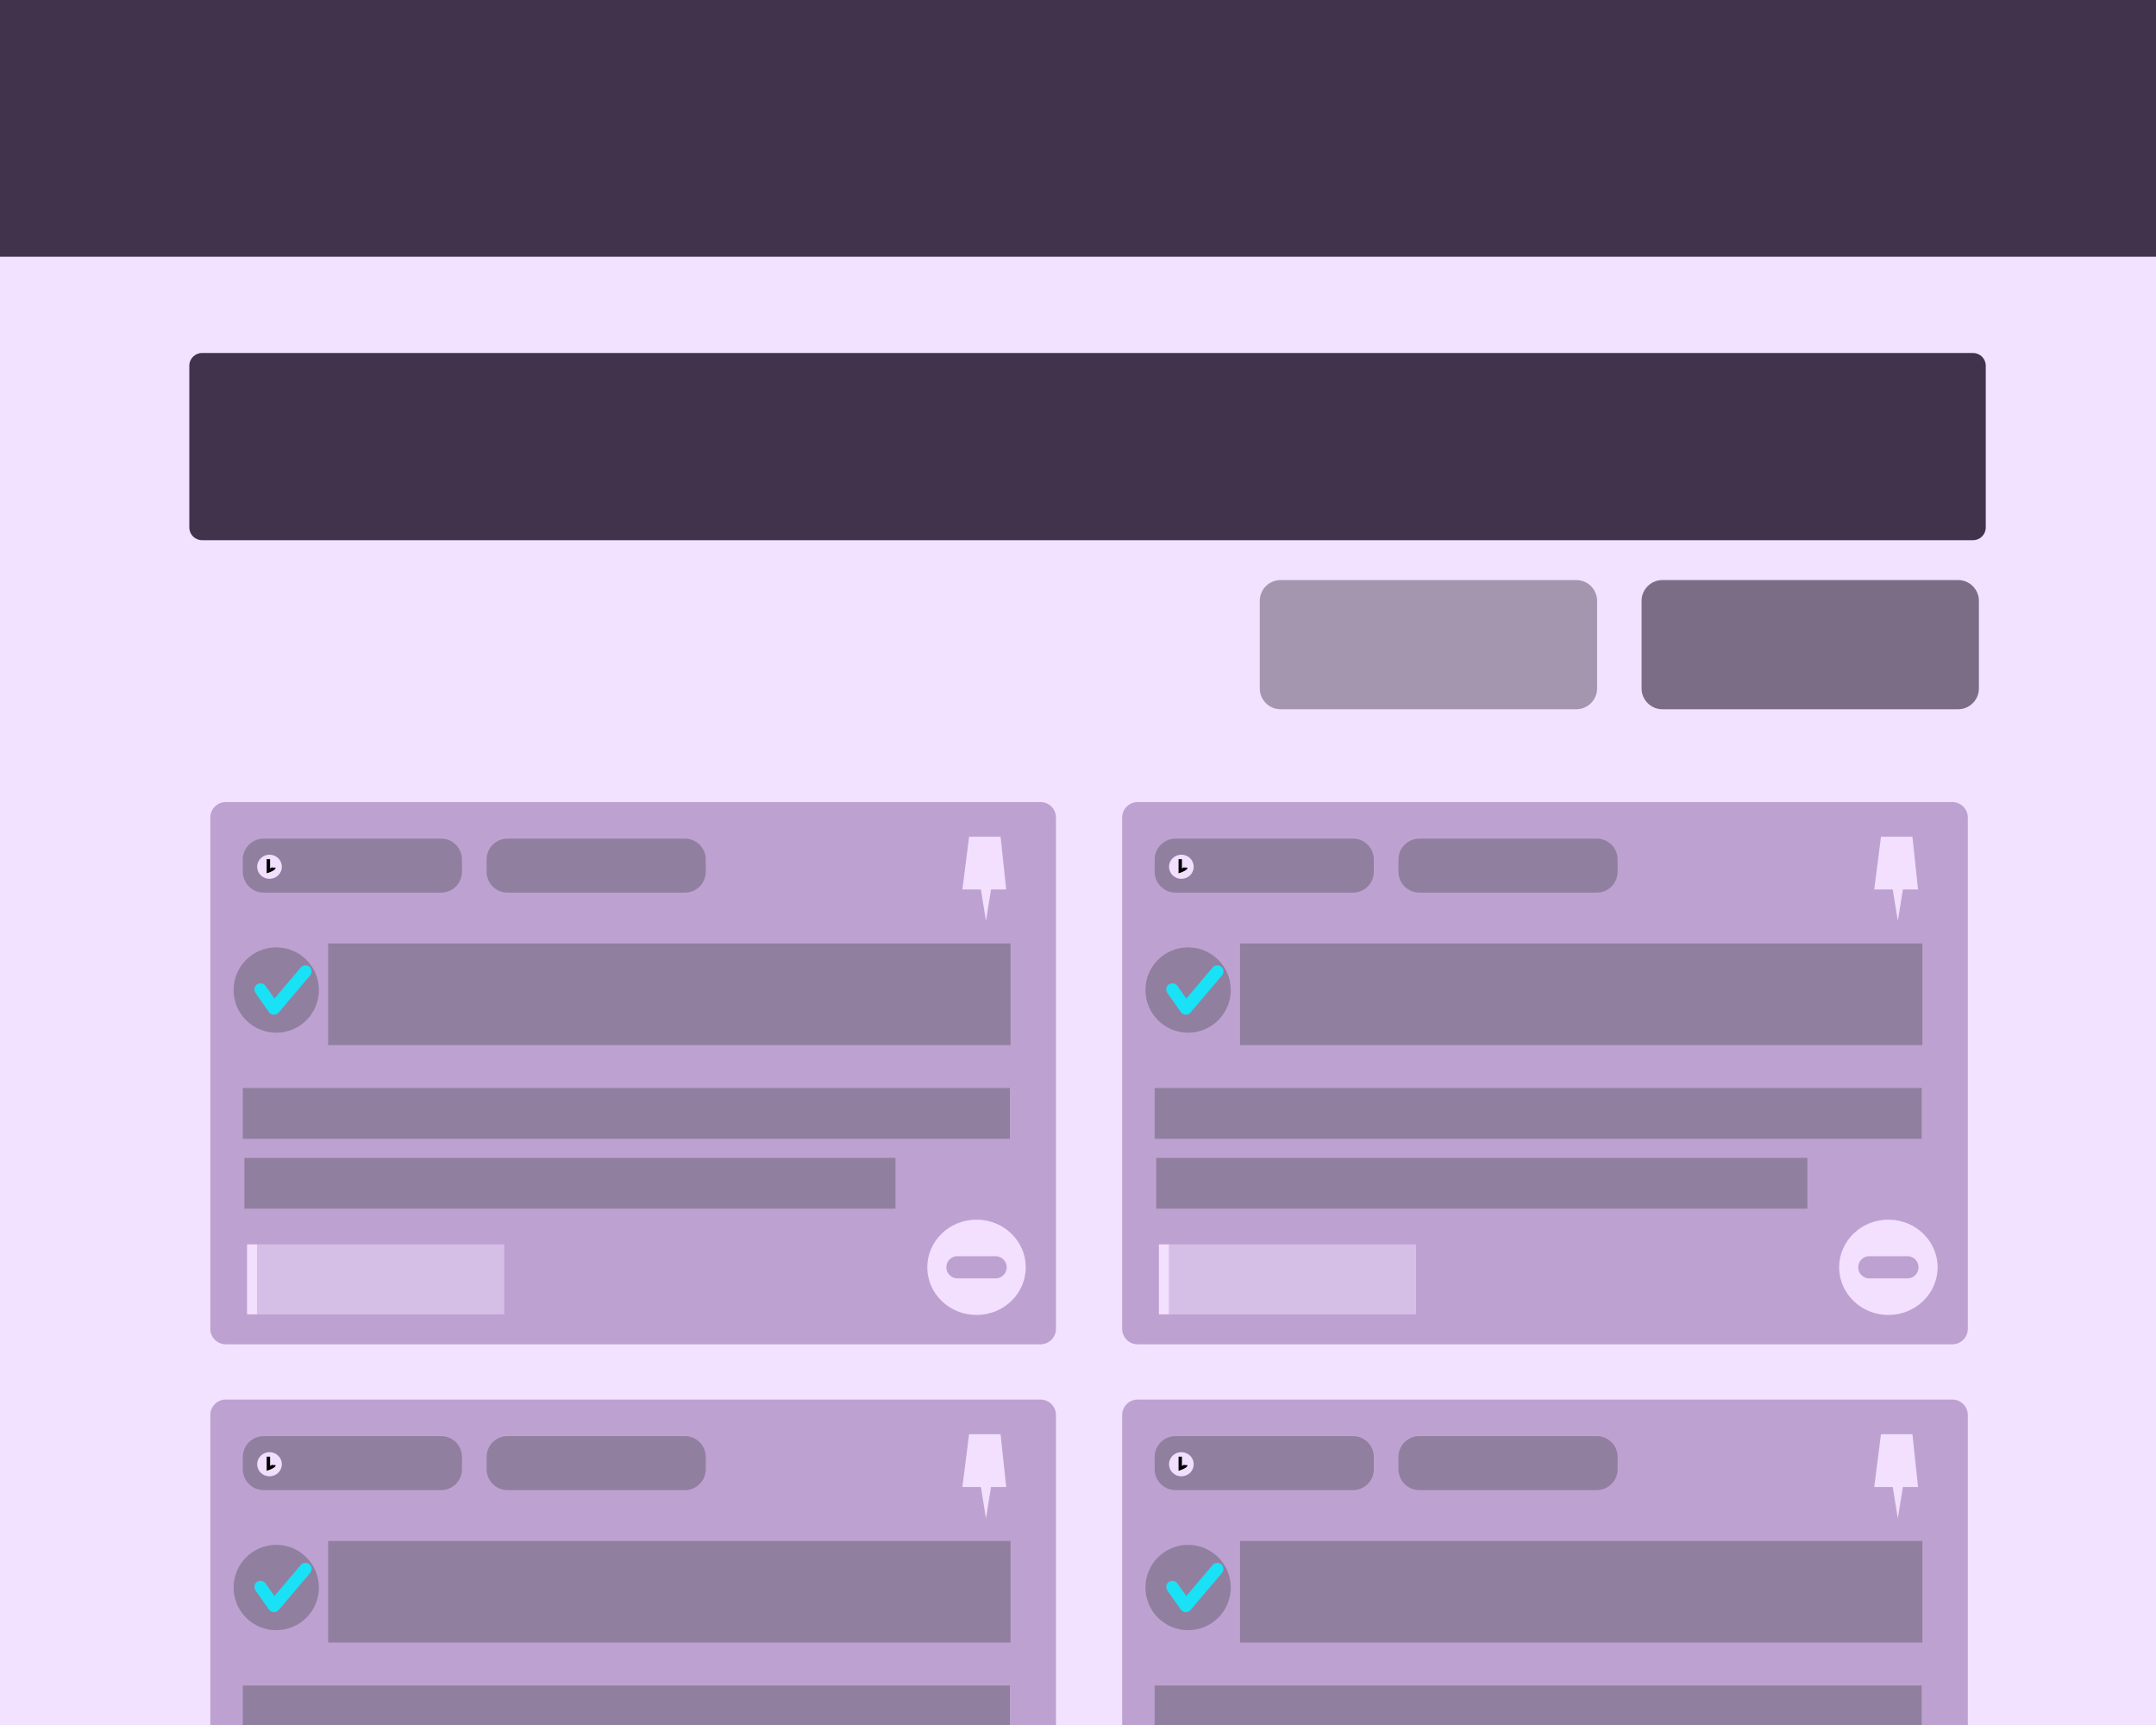
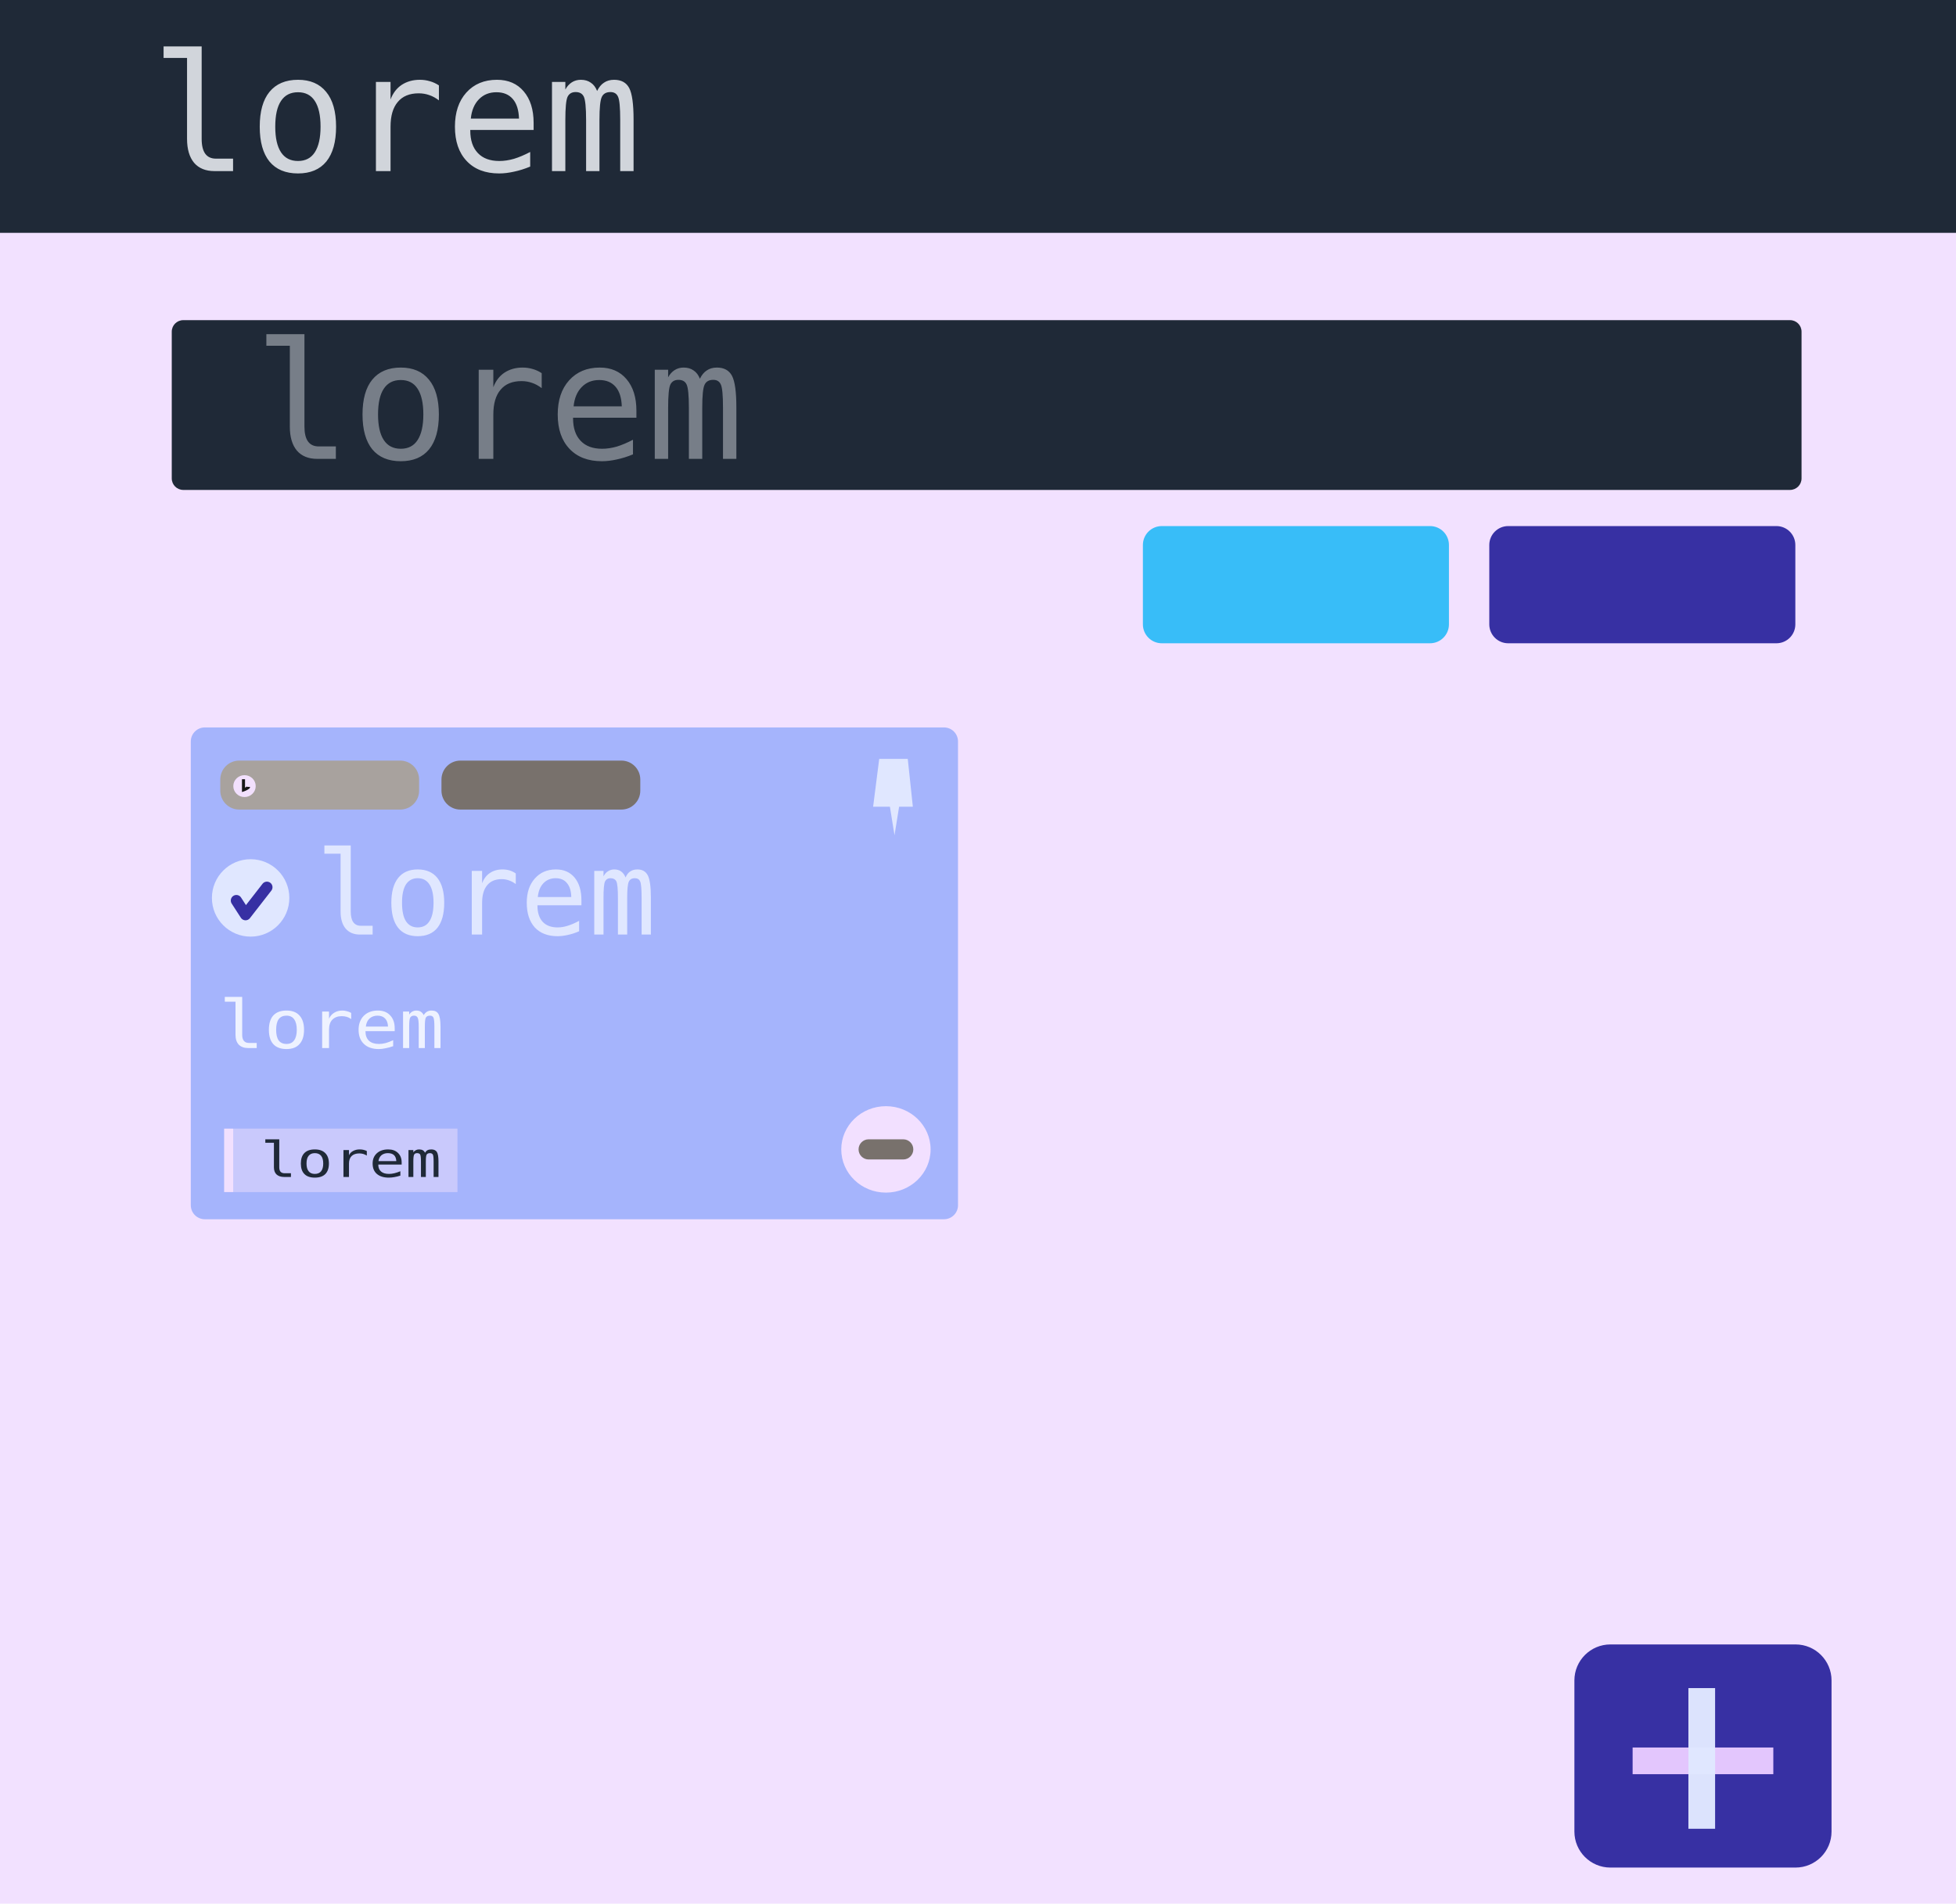
- <svg xmlns="http://www.w3.org/2000/svg" width="169.333mm" height="135.432mm" viewBox="0 0 169.333 135.432" version="1.1" id="svg8056">
-   <defs id="defs8053" />
+ <svg xmlns="http://www.w3.org/2000/svg" xmlns:xlink="http://www.w3.org/1999/xlink" width="169.333mm" height="164.834mm" viewBox="0 0 169.333 164.834" version="1.1" id="svg8056">
+   <defs id="defs8053">
+     <linearGradient id="nuetral-900">
+       <stop style="stop-color:#171717;stop-opacity:1;" offset="0" id="stop8836" />
+     </linearGradient>
+     <linearGradient id="indigo-50">
+       <stop style="stop-color:#eef2ff;stop-opacity:1;" offset="0" id="stop6512" />
+     </linearGradient>
+     <linearGradient id="linearGradient6490">
+       <stop style="stop-color:#e0e7ff;stop-opacity:1;" offset="0" id="stop6488" />
+     </linearGradient>
+     <linearGradient id="indigo-800">
+       <stop style="stop-color:#3730a3;stop-opacity:1;" offset="0" id="stop4866" />
+     </linearGradient>
+     <linearGradient id="indigo-100">
+       <stop style="stop-color:#e0e7ff;stop-opacity:1;" offset="0" id="stop3765" />
+     </linearGradient>
+     <linearGradient id="indigo-300">
+       <stop style="stop-color:#a5b4fc;stop-opacity:1;" offset="0" id="stop3613" />
+     </linearGradient>
+     <linearGradient id="stone-500">
+       <stop style="stop-color:#78716c;stop-opacity:1;" offset="0" id="stop3559" />
+     </linearGradient>
+     <linearGradient id="stone-400">
+       <stop style="stop-color:#a8a29e;stop-opacity:1;" offset="0" id="stop3553" />
+     </linearGradient>
+     <linearGradient id="gray-300">
+       <stop style="stop-color:#d1d5db;stop-opacity:1;" offset="0" id="stop2475" />
+     </linearGradient>
+     <linearGradient id="linearGradient11024">
+       <stop style="stop-color:#333333;stop-opacity:1;" offset="0" id="stop11022" />
+     </linearGradient>
+     <linearGradient id="gray-800" gradientTransform="matrix(0.7695832,0,0,0.7695832,10.88497,37.68714)">
+       <stop style="stop-color:#1f2937;stop-opacity:1;" offset="0" id="stop10992" />
+     </linearGradient>
+     <linearGradient xlink:href="#gray-800" id="linearGradient1965" gradientUnits="userSpaceOnUse" />
+     <linearGradient xlink:href="#stone-400" id="linearGradient3557" x1="38.989" y1="127.379" x2="56.202" y2="127.379" gradientUnits="userSpaceOnUse" />
+     <linearGradient xlink:href="#stone-500" id="linearGradient3563" x1="58.137" y1="127.379" x2="75.35" y2="127.379" gradientUnits="userSpaceOnUse" />
+     <linearGradient xlink:href="#indigo-300" id="linearGradient3617" x1="36.436" y1="143.679" x2="102.855" y2="143.679" gradientUnits="userSpaceOnUse" />
+     <linearGradient xlink:href="#indigo-100" id="linearGradient3769" x1="95.505" y1="128.416" x2="98.945" y2="128.416" gradientUnits="userSpaceOnUse" />
+     <linearGradient xlink:href="#indigo-800" id="linearGradient4870" x1="39.898" y1="137.147" x2="44.391" y2="137.147" gradientUnits="userSpaceOnUse" gradientTransform="matrix(0.7500012,0,0,0.818181,10.09516,25.20056)" />
+     <linearGradient xlink:href="#linearGradient6490" id="linearGradient6492" x1="44.774" y1="135.057" x2="70.819" y2="135.057" gradientUnits="userSpaceOnUse" />
+     <linearGradient xlink:href="#indigo-50" id="linearGradient8656" gradientUnits="userSpaceOnUse" gradientTransform="matrix(1.228336,0,0,1.228336,6.421919,-54.77547)" x1="33.565" y1="156.858" x2="49.602" y2="156.858" />
+     <linearGradient xlink:href="#nuetral-900" id="linearGradient8840" x1="40.866" y1="127.427" x2="41.572" y2="127.427" gradientUnits="userSpaceOnUse" />
+     <linearGradient xlink:href="#gray-300" id="linearGradient9308" gradientUnits="userSpaceOnUse" gradientTransform="translate(8.898024,24.56242)" x1="30.277" y1="69.411" x2="67.263" y2="69.411" />
+     <linearGradient xlink:href="#indigo-100" id="linearGradient10202" gradientUnits="userSpaceOnUse" x1="95.505" y1="128.416" x2="98.945" y2="128.416" />
+     <linearGradient xlink:href="#indigo-100" id="linearGradient10204" gradientUnits="userSpaceOnUse" x1="95.505" y1="128.416" x2="98.945" y2="128.416" />
+     <linearGradient xlink:href="#gray-300" id="linearGradient10206" gradientUnits="userSpaceOnUse" x1="30.277" y1="69.411" x2="67.263" y2="69.411" />
+     <linearGradient xlink:href="#indigo-50" id="linearGradient10208" gradientUnits="userSpaceOnUse" x1="33.565" y1="156.858" x2="49.602" y2="156.858" />
+   </defs>
  <g id="layer1" transform="translate(-16.03799,-59.4)" style="display:inline">
-     <rect style="fill:#f2e1ff;fill-opacity:0.976;stroke:#ab40fa;stroke-width:0;stroke-linecap:round;stroke-linejoin:round;stroke-opacity:0.22;paint-order:stroke fill markers" id="rect843" width="169.333" height="164.834" x="16.038" y="59.4" />
-     <rect style="fill:#3c2f47;fill-opacity:0.976;stroke:#ab40fa;stroke-width:0;stroke-linecap:round;stroke-linejoin:round;stroke-opacity:0.22;paint-order:stroke fill markers" id="rect947" width="169.333" height="20.161" x="16.038" y="59.4" />
-     <rect style="fill:#3c2f47;fill-opacity:0.976;stroke:#ab40fa;stroke-width:0;stroke-linecap:round;stroke-linejoin:round;stroke-opacity:0.22;paint-order:stroke fill markers" id="rect1119" width="141.093" height="14.701" x="30.907" y="87.121" ry="0.998" />
-     <g id="g12642">
-       <g id="g12568" transform="translate(-3.880745,46.92173)">
-         <rect style="fill:#bba1d0;fill-opacity:0.976;stroke:#ab40fa;stroke-width:0;stroke-linecap:round;stroke-linejoin:round;stroke-opacity:0.22;paint-order:stroke fill markers" id="rect12534" width="66.419" height="42.586" x="36.436" y="122.386" ry="1.216" />
-         <rect style="fill:#786b83;fill-opacity:0.636;stroke:#ab40fa;stroke-width:0;stroke-linecap:round;stroke-linejoin:round;stroke-opacity:0.22;paint-order:stroke fill markers" id="rect12536" width="17.213" height="4.241" x="38.989" y="125.258" ry="1.638" />
-         <rect style="fill:#786b83;fill-opacity:0.636;stroke:#ab40fa;stroke-width:0;stroke-linecap:round;stroke-linejoin:round;stroke-opacity:0.22;paint-order:stroke fill markers" id="rect12538" width="17.213" height="4.241" x="58.137" y="125.258" ry="1.638" />
-         <rect style="fill:#786b83;fill-opacity:0.636;stroke:#ab40fa;stroke-width:0;stroke-linecap:round;stroke-linejoin:round;stroke-opacity:0.22;paint-order:stroke fill markers" id="rect12540" width="53.595" height="7.983" x="45.692" y="133.491" />
-         <rect style="fill:#786b83;fill-opacity:0.636;stroke:#ab40fa;stroke-width:0;stroke-linecap:round;stroke-linejoin:round;stroke-opacity:0.22;paint-order:stroke fill markers" id="rect12542" width="60.245" height="3.991" x="38.989" y="144.841" />
-         <rect style="fill:#786b83;fill-opacity:0.636;stroke:#ab40fa;stroke-width:0;stroke-linecap:round;stroke-linejoin:round;stroke-opacity:0.22;paint-order:stroke fill markers" id="rect12544" width="51.14" height="3.991" x="39.113" y="150.33" />
-         <rect style="fill:#786b83;fill-opacity:0.636;stroke:#ab40fa;stroke-width:0;stroke-linecap:round;stroke-linejoin:round;stroke-opacity:0.22;paint-order:stroke fill markers" id="rect12546" width="6.703" height="6.703" x="38.264" y="133.797" ry="3.352" />
-         <ellipse style="fill:#f3e1ff;fill-opacity:0.976;stroke:#ab40fa;stroke-width:0;stroke-linecap:round;stroke-linejoin:round;stroke-opacity:0.22;paint-order:stroke fill markers" id="ellipse12548" cx="41.086" cy="127.467" rx="0.97" ry="0.948" />
-         <path style="fill:none;stroke:#000000;stroke-width:0.265px;stroke-linecap:butt;stroke-linejoin:miter;stroke-opacity:1" d="m 40.998,126.872 c 0,0.309 0,0.617 0,0.926 0.108,-0.036 0.441,-0.183 0.441,-0.265" id="path12550" />
-         <path style="fill:none;stroke:#19e1f6;stroke-width:0.965;stroke-linecap:round;stroke-linejoin:round;stroke-miterlimit:4;stroke-dasharray:none;stroke-opacity:1" d="m 40.381,137.103 1.058,1.499 2.47,-2.911" id="path12552" />
-         <path id="path12554" style="fill:#f3e1ff;fill-opacity:0.976;stroke:#ab40fa;stroke-width:0;stroke-linecap:round;stroke-linejoin:round;stroke-opacity:0.22;paint-order:stroke fill markers" d="m 96.034,125.108 h 2.47 l 0.441,4.145 h -3.44 z" />
-         <path style="fill:#f3e1ff;fill-opacity:0.976;stroke:none;stroke-width:0.265px;stroke-linecap:butt;stroke-linejoin:miter;stroke-opacity:1" d="m 97.798,128.989 h -0.882 l 0.441,2.734 z" id="path12556" />
-         <ellipse style="fill:#f3e1ff;fill-opacity:0.976;stroke:none;stroke-width:0;stroke-linecap:round;stroke-linejoin:round;stroke-opacity:0.22;paint-order:stroke fill markers" id="ellipse12558" cx="96.615" cy="158.923" rx="3.867" ry="3.742" />
-         <rect style="fill:#bda2d1;fill-opacity:1;stroke:#bda2d1;stroke-width:0;stroke-linecap:round;stroke-linejoin:round;stroke-opacity:1;paint-order:stroke fill markers" id="rect12560" width="4.74" height="1.746" x="94.245" y="158.05" ry="0.873" />
-         <g id="g12566" transform="matrix(1,0,0,0.6627742,0.1763975,53.80472)" style="stroke-width:1.228">
-           <rect style="fill:#f2e0fe;fill-opacity:1;stroke:#bda2d1;stroke-width:0;stroke-linecap:round;stroke-linejoin:round;stroke-opacity:1;paint-order:stroke fill markers" id="rect12562" width="0.794" height="8.291" x="39.146" y="155.889" />
-           <rect style="fill:#f2e0fe;fill-opacity:0.477;stroke:#bda2d1;stroke-width:0;stroke-linecap:round;stroke-linejoin:round;stroke-opacity:1;paint-order:stroke fill markers" id="rect12564" width="19.404" height="8.291" x="39.94" y="155.889" />
-         </g>
-       </g>
-       <g id="g12604" transform="translate(67.73663,46.92173)">
-         <rect style="fill:#bba1d0;fill-opacity:0.976;stroke:#ab40fa;stroke-width:0;stroke-linecap:round;stroke-linejoin:round;stroke-opacity:0.22;paint-order:stroke fill markers" id="rect12570" width="66.419" height="42.586" x="36.436" y="122.386" ry="1.216" />
-         <rect style="fill:#786b83;fill-opacity:0.636;stroke:#ab40fa;stroke-width:0;stroke-linecap:round;stroke-linejoin:round;stroke-opacity:0.22;paint-order:stroke fill markers" id="rect12572" width="17.213" height="4.241" x="38.989" y="125.258" ry="1.638" />
-         <rect style="fill:#786b83;fill-opacity:0.636;stroke:#ab40fa;stroke-width:0;stroke-linecap:round;stroke-linejoin:round;stroke-opacity:0.22;paint-order:stroke fill markers" id="rect12574" width="17.213" height="4.241" x="58.137" y="125.258" ry="1.638" />
-         <rect style="fill:#786b83;fill-opacity:0.636;stroke:#ab40fa;stroke-width:0;stroke-linecap:round;stroke-linejoin:round;stroke-opacity:0.22;paint-order:stroke fill markers" id="rect12576" width="53.595" height="7.983" x="45.692" y="133.491" />
-         <rect style="fill:#786b83;fill-opacity:0.636;stroke:#ab40fa;stroke-width:0;stroke-linecap:round;stroke-linejoin:round;stroke-opacity:0.22;paint-order:stroke fill markers" id="rect12578" width="60.245" height="3.991" x="38.989" y="144.841" />
-         <rect style="fill:#786b83;fill-opacity:0.636;stroke:#ab40fa;stroke-width:0;stroke-linecap:round;stroke-linejoin:round;stroke-opacity:0.22;paint-order:stroke fill markers" id="rect12580" width="51.14" height="3.991" x="39.113" y="150.33" />
-         <rect style="fill:#786b83;fill-opacity:0.636;stroke:#ab40fa;stroke-width:0;stroke-linecap:round;stroke-linejoin:round;stroke-opacity:0.22;paint-order:stroke fill markers" id="rect12582" width="6.703" height="6.703" x="38.264" y="133.797" ry="3.352" />
-         <ellipse style="fill:#f3e1ff;fill-opacity:0.976;stroke:#ab40fa;stroke-width:0;stroke-linecap:round;stroke-linejoin:round;stroke-opacity:0.22;paint-order:stroke fill markers" id="ellipse12584" cx="41.086" cy="127.467" rx="0.97" ry="0.948" />
-         <path style="fill:none;stroke:#000000;stroke-width:0.265px;stroke-linecap:butt;stroke-linejoin:miter;stroke-opacity:1" d="m 40.998,126.872 c 0,0.309 0,0.617 0,0.926 0.108,-0.036 0.441,-0.183 0.441,-0.265" id="path12586" />
-         <path style="fill:none;stroke:#19e1f6;stroke-width:0.965;stroke-linecap:round;stroke-linejoin:round;stroke-miterlimit:4;stroke-dasharray:none;stroke-opacity:1" d="m 40.381,137.103 1.058,1.499 2.47,-2.911" id="path12588" />
-         <path id="path12590" style="fill:#f3e1ff;fill-opacity:0.976;stroke:#ab40fa;stroke-width:0;stroke-linecap:round;stroke-linejoin:round;stroke-opacity:0.22;paint-order:stroke fill markers" d="m 96.034,125.108 h 2.47 l 0.441,4.145 h -3.44 z" />
-         <path style="fill:#f3e1ff;fill-opacity:0.976;stroke:none;stroke-width:0.265px;stroke-linecap:butt;stroke-linejoin:miter;stroke-opacity:1" d="m 97.798,128.989 h -0.882 l 0.441,2.734 z" id="path12592" />
-         <ellipse style="fill:#f3e1ff;fill-opacity:0.976;stroke:none;stroke-width:0;stroke-linecap:round;stroke-linejoin:round;stroke-opacity:0.22;paint-order:stroke fill markers" id="ellipse12594" cx="96.615" cy="158.923" rx="3.867" ry="3.742" />
-         <rect style="fill:#bda2d1;fill-opacity:1;stroke:#bda2d1;stroke-width:0;stroke-linecap:round;stroke-linejoin:round;stroke-opacity:1;paint-order:stroke fill markers" id="rect12596" width="4.74" height="1.746" x="94.245" y="158.05" ry="0.873" />
-         <g id="g12602" transform="matrix(1,0,0,0.6627742,0.1763975,53.80472)" style="stroke-width:1.228">
-           <rect style="fill:#f2e0fe;fill-opacity:1;stroke:#bda2d1;stroke-width:0;stroke-linecap:round;stroke-linejoin:round;stroke-opacity:1;paint-order:stroke fill markers" id="rect12598" width="0.794" height="8.291" x="39.146" y="155.889" />
-           <rect style="fill:#f2e0fe;fill-opacity:0.477;stroke:#bda2d1;stroke-width:0;stroke-linecap:round;stroke-linejoin:round;stroke-opacity:1;paint-order:stroke fill markers" id="rect12600" width="19.404" height="8.291" x="39.94" y="155.889" />
-         </g>
-       </g>
-     </g>
+     <rect style="fill:#f2e1ff;fill-opacity:1;stroke:#ab40fa;stroke-width:0;stroke-linecap:round;stroke-linejoin:round;stroke-opacity:0.22;paint-order:stroke fill markers" id="rect843" width="169.333" height="164.834" x="16.038" y="59.4" />
+     <rect style="fill:url(#linearGradient1965);fill-opacity:1;stroke:#ab40fa;stroke-width:0;stroke-linecap:round;stroke-linejoin:round;stroke-opacity:0.22;paint-order:stroke fill markers" id="rect947" width="169.333" height="20.161" x="16.038" y="59.4" />
+     <rect style="fill:url(#gray-800);fill-opacity:1;stroke:#ab40fa;stroke-width:0;stroke-linecap:round;stroke-linejoin:round;stroke-opacity:0.22;paint-order:stroke fill markers" id="rect1119" width="141.093" height="14.701" x="30.907" y="87.121" ry="0.998" />
    <g id="g12496">
-       <rect style="fill:#786b83;fill-opacity:0.976;stroke:#ab40fa;stroke-width:0;stroke-linecap:round;stroke-linejoin:round;stroke-opacity:0.22;paint-order:stroke fill markers" id="rect1095" width="22.261" height="19.321" x="152.335" y="201.787" ry="3.119" />
+       <rect style="fill:url(#indigo-800);fill-opacity:1;stroke:#ab40fa;stroke-width:0;stroke-linecap:round;stroke-linejoin:round;stroke-opacity:1;paint-order:stroke fill markers" id="rect1095" width="22.261" height="19.321" x="152.335" y="201.787" ry="3.119" />
      <path id="rect1756-7" style="fill:#e7caff;fill-opacity:0.976;stroke:#ab40fa;stroke-width:0;stroke-linecap:round;stroke-linejoin:round;stroke-opacity:0.22;paint-order:stroke fill markers" d="m 162.205,205.568 v 12.18 h 2.311 v -12.18 z" transform="rotate(90,163.3082,211.8156)" />
-       <path id="rect1756" style="fill:#e7caff;fill-opacity:0.976;stroke:#ab40fa;stroke-width:0;stroke-linecap:round;stroke-linejoin:round;stroke-opacity:0.22;paint-order:stroke fill markers" d="m 162.205,205.568 v 12.18 h 2.311 v -12.18 z" />
+       <path id="rect1756" style="fill:url(#indigo-100);fill-opacity:0.976;stroke:#ab40fa;stroke-width:0;stroke-linecap:round;stroke-linejoin:round;stroke-opacity:0.22;paint-order:stroke fill markers" d="m 162.205,205.568 v 12.18 h 2.311 v -12.18 z" />
    </g>
    <g id="g6510" transform="translate(7.761489,1.5875)">
-       <rect style="fill:#786b83;fill-opacity:0.976;stroke:#ab40fa;stroke-width:0;stroke-linecap:round;stroke-linejoin:round;stroke-opacity:0.22;paint-order:stroke fill markers" id="rect1095-6" width="26.495" height="10.148" x="137.206" y="103.364" ry="1.638" />
-       <rect style="fill:#786b83;fill-opacity:0.636;stroke:#ab40fa;stroke-width:0;stroke-linecap:round;stroke-linejoin:round;stroke-opacity:0.22;paint-order:stroke fill markers" id="rect1095-6-6" width="26.495" height="10.148" x="107.218" y="103.364" ry="1.638" />
+       <rect style="fill:url(#indigo-800);fill-opacity:1;stroke:#ab40fa;stroke-width:0;stroke-linecap:round;stroke-linejoin:round;stroke-opacity:1;paint-order:stroke fill markers" id="rect1095-6" width="26.495" height="10.148" x="137.206" y="103.364" ry="1.638" />
+       <rect style="fill:#38bdf8;fill-opacity:1;stroke:#ab40fa;stroke-width:0;stroke-linecap:round;stroke-linejoin:round;stroke-opacity:0.22;paint-order:stroke fill markers" id="rect1095-6-6" width="26.495" height="10.148" x="107.218" y="103.364" ry="1.638" />
    </g>
    <g id="g12462" transform="translate(-3.880745)">
-       <rect style="fill:#bba1d0;fill-opacity:0.976;stroke:#ab40fa;stroke-width:0;stroke-linecap:round;stroke-linejoin:round;stroke-opacity:0.22;paint-order:stroke fill markers" id="rect1231" width="66.419" height="42.586" x="36.436" y="122.386" ry="1.216" />
-       <rect style="fill:#786b83;fill-opacity:0.636;stroke:#ab40fa;stroke-width:0;stroke-linecap:round;stroke-linejoin:round;stroke-opacity:0.22;paint-order:stroke fill markers" id="rect6553" width="17.213" height="4.241" x="38.989" y="125.258" ry="1.638" />
-       <rect style="fill:#786b83;fill-opacity:0.636;stroke:#ab40fa;stroke-width:0;stroke-linecap:round;stroke-linejoin:round;stroke-opacity:0.22;paint-order:stroke fill markers" id="rect6635" width="17.213" height="4.241" x="58.137" y="125.258" ry="1.638" />
-       <rect style="fill:#786b83;fill-opacity:0.636;stroke:#ab40fa;stroke-width:0;stroke-linecap:round;stroke-linejoin:round;stroke-opacity:0.22;paint-order:stroke fill markers" id="rect6761" width="53.595" height="7.983" x="45.692" y="133.491" />
-       <rect style="fill:#786b83;fill-opacity:0.636;stroke:#ab40fa;stroke-width:0;stroke-linecap:round;stroke-linejoin:round;stroke-opacity:0.22;paint-order:stroke fill markers" id="rect6843" width="60.245" height="3.991" x="38.989" y="144.841" />
-       <rect style="fill:#786b83;fill-opacity:0.636;stroke:#ab40fa;stroke-width:0;stroke-linecap:round;stroke-linejoin:round;stroke-opacity:0.22;paint-order:stroke fill markers" id="rect6843-2" width="51.14" height="3.991" x="39.113" y="150.33" />
-       <rect style="fill:#786b83;fill-opacity:0.636;stroke:#ab40fa;stroke-width:0;stroke-linecap:round;stroke-linejoin:round;stroke-opacity:0.22;paint-order:stroke fill markers" id="rect6891" width="6.703" height="6.703" x="38.264" y="133.797" ry="3.352" />
+       <rect style="fill:url(#linearGradient3617);fill-opacity:1;stroke:none;stroke-width:0;stroke-linecap:round;stroke-linejoin:round;stroke-opacity:0.386;paint-order:stroke fill markers" id="rect1231" width="66.419" height="42.586" x="36.436" y="122.386" ry="1.216" />
+       <rect style="fill:url(#linearGradient3557);fill-opacity:1;stroke:#ab40fa;stroke-width:0;stroke-linecap:round;stroke-linejoin:round;stroke-opacity:0.22;paint-order:stroke fill markers" id="rect6553" width="17.213" height="4.241" x="38.989" y="125.258" ry="1.638" />
+       <rect style="fill:url(#linearGradient3563);fill-opacity:1;stroke:#ab40fa;stroke-width:0;stroke-linecap:round;stroke-linejoin:round;stroke-opacity:0.22;paint-order:stroke fill markers" id="rect6635" width="17.213" height="4.241" x="58.137" y="125.258" ry="1.638" />
+       <rect style="fill:#e0e7ff;fill-opacity:1;stroke:#ab40fa;stroke-width:0;stroke-linecap:round;stroke-linejoin:round;stroke-opacity:0.22;paint-order:stroke fill markers" id="rect6891" width="6.703" height="6.703" x="38.264" y="133.797" ry="3.352" />
      <ellipse style="fill:#f3e1ff;fill-opacity:0.976;stroke:#ab40fa;stroke-width:0;stroke-linecap:round;stroke-linejoin:round;stroke-opacity:0.22;paint-order:stroke fill markers" id="path7097" cx="41.086" cy="127.467" rx="0.97" ry="0.948" />
-       <path style="fill:none;stroke:#000000;stroke-width:0.265px;stroke-linecap:butt;stroke-linejoin:miter;stroke-opacity:1" d="m 40.998,126.872 c 0,0.309 0,0.617 0,0.926 0.108,-0.036 0.441,-0.183 0.441,-0.265" id="path7466" />
-       <path style="fill:none;stroke:#19e1f6;stroke-width:0.965;stroke-linecap:round;stroke-linejoin:round;stroke-miterlimit:4;stroke-dasharray:none;stroke-opacity:1" d="m 40.381,137.103 1.058,1.499 2.47,-2.911" id="path7620" />
-       <path id="rect7781" style="fill:#f3e1ff;fill-opacity:0.976;stroke:#ab40fa;stroke-width:0;stroke-linecap:round;stroke-linejoin:round;stroke-opacity:0.22;paint-order:stroke fill markers" d="m 96.034,125.108 h 2.47 l 0.441,4.145 h -3.44 z" />
-       <path style="fill:#f3e1ff;fill-opacity:0.976;stroke:none;stroke-width:0.265px;stroke-linecap:butt;stroke-linejoin:miter;stroke-opacity:1" d="m 97.798,128.989 h -0.882 l 0.441,2.734 z" id="path7969" />
+       <path style="fill:none;stroke:url(#linearGradient8840);stroke-width:0.265px;stroke-linecap:butt;stroke-linejoin:miter;stroke-opacity:1" d="m 40.998,126.872 c 0,0.309 0,0.617 0,0.926 0.108,-0.036 0.441,-0.183 0.441,-0.265" id="path7466" />
+       <path style="fill:none;stroke:url(#linearGradient4870);stroke-width:0.965;stroke-linecap:round;stroke-linejoin:round;stroke-miterlimit:4;stroke-dasharray:none;stroke-opacity:1" d="m 40.381,137.376 0.794,1.227 1.852,-2.381" id="path7620" />
+       <g id="g3621" style="fill:url(#linearGradient3769);fill-opacity:1">
+         <path id="rect7781" style="fill:url(#linearGradient10202);fill-opacity:1;stroke:#ab40fa;stroke-width:0;stroke-linecap:round;stroke-linejoin:round;stroke-opacity:0.22;paint-order:stroke fill markers" d="m 96.034,125.108 h 2.47 l 0.441,4.145 h -3.44 z" />
+         <path style="fill:url(#linearGradient10204);fill-opacity:1;stroke:none;stroke-width:0.265px;stroke-linecap:butt;stroke-linejoin:miter;stroke-opacity:1" d="m 97.798,128.989 h -0.882 l 0.441,2.734 z" id="path7969" />
+       </g>
      <ellipse style="fill:#f3e1ff;fill-opacity:0.976;stroke:none;stroke-width:0;stroke-linecap:round;stroke-linejoin:round;stroke-opacity:0.22;paint-order:stroke fill markers" id="path8168" cx="96.615" cy="158.923" rx="3.867" ry="3.742" />
-       <rect style="fill:#bda2d1;fill-opacity:1;stroke:#bda2d1;stroke-width:0;stroke-linecap:round;stroke-linejoin:round;stroke-opacity:1;paint-order:stroke fill markers" id="rect8272" width="4.74" height="1.746" x="94.245" y="158.05" ry="0.873" />
+       <rect style="fill:url(#stone-500);fill-opacity:1;stroke:#bda2d1;stroke-width:0;stroke-linecap:round;stroke-linejoin:round;stroke-opacity:1;paint-order:stroke fill markers" id="rect8272" width="4.74" height="1.746" x="94.245" y="158.05" ry="0.873" />
      <g id="g10887" transform="matrix(1,0,0,0.6627742,0.1763975,53.80472)" style="stroke-width:1.228">
        <rect style="fill:#f2e0fe;fill-opacity:1;stroke:#bda2d1;stroke-width:0;stroke-linecap:round;stroke-linejoin:round;stroke-opacity:1;paint-order:stroke fill markers" id="rect9378" width="0.794" height="8.291" x="39.146" y="155.889" />
        <rect style="fill:#f2e0fe;fill-opacity:0.477;stroke:#bda2d1;stroke-width:0;stroke-linecap:round;stroke-linejoin:round;stroke-opacity:1;paint-order:stroke fill markers" id="rect10145" width="19.404" height="8.291" x="39.94" y="155.889" />
+         <text xml:space="preserve" style="font-size:5.784px;line-height:1.25;font-family:Consolas;-inkscape-font-specification:Consolas;display:inline;fill:url(#gray-800);fill-opacity:1;stroke:none;stroke-width:0.325;stroke-opacity:0.22" x="47.07" y="145.782" id="text6603" transform="scale(0.8987432,1.112665)">
+           <tspan id="tspan6601" style="fill:url(#gray-800);fill-opacity:1;stroke:none;stroke-width:0.325;stroke-opacity:0.22" x="47.07" y="145.782">lorem</tspan>
+         </text>
      </g>
    </g>
-     <g id="g12532" transform="translate(67.73663)">
-       <rect style="fill:#bba1d0;fill-opacity:0.976;stroke:#ab40fa;stroke-width:0;stroke-linecap:round;stroke-linejoin:round;stroke-opacity:0.22;paint-order:stroke fill markers" id="rect12498" width="66.419" height="42.586" x="36.436" y="122.386" ry="1.216" />
-       <rect style="fill:#786b83;fill-opacity:0.636;stroke:#ab40fa;stroke-width:0;stroke-linecap:round;stroke-linejoin:round;stroke-opacity:0.22;paint-order:stroke fill markers" id="rect12500" width="17.213" height="4.241" x="38.989" y="125.258" ry="1.638" />
-       <rect style="fill:#786b83;fill-opacity:0.636;stroke:#ab40fa;stroke-width:0;stroke-linecap:round;stroke-linejoin:round;stroke-opacity:0.22;paint-order:stroke fill markers" id="rect12502" width="17.213" height="4.241" x="58.137" y="125.258" ry="1.638" />
-       <rect style="fill:#786b83;fill-opacity:0.636;stroke:#ab40fa;stroke-width:0;stroke-linecap:round;stroke-linejoin:round;stroke-opacity:0.22;paint-order:stroke fill markers" id="rect12504" width="53.595" height="7.983" x="45.692" y="133.491" />
-       <rect style="fill:#786b83;fill-opacity:0.636;stroke:#ab40fa;stroke-width:0;stroke-linecap:round;stroke-linejoin:round;stroke-opacity:0.22;paint-order:stroke fill markers" id="rect12506" width="60.245" height="3.991" x="38.989" y="144.841" />
-       <rect style="fill:#786b83;fill-opacity:0.636;stroke:#ab40fa;stroke-width:0;stroke-linecap:round;stroke-linejoin:round;stroke-opacity:0.22;paint-order:stroke fill markers" id="rect12508" width="51.14" height="3.991" x="39.113" y="150.33" />
-       <rect style="fill:#786b83;fill-opacity:0.636;stroke:#ab40fa;stroke-width:0;stroke-linecap:round;stroke-linejoin:round;stroke-opacity:0.22;paint-order:stroke fill markers" id="rect12510" width="6.703" height="6.703" x="38.264" y="133.797" ry="3.352" />
-       <ellipse style="fill:#f3e1ff;fill-opacity:0.976;stroke:#ab40fa;stroke-width:0;stroke-linecap:round;stroke-linejoin:round;stroke-opacity:0.22;paint-order:stroke fill markers" id="ellipse12512" cx="41.086" cy="127.467" rx="0.97" ry="0.948" />
-       <path style="fill:none;stroke:#000000;stroke-width:0.265px;stroke-linecap:butt;stroke-linejoin:miter;stroke-opacity:1" d="m 40.998,126.872 c 0,0.309 0,0.617 0,0.926 0.108,-0.036 0.441,-0.183 0.441,-0.265" id="path12514" />
-       <path style="fill:none;stroke:#19e1f6;stroke-width:0.965;stroke-linecap:round;stroke-linejoin:round;stroke-miterlimit:4;stroke-dasharray:none;stroke-opacity:1" d="m 40.381,137.103 1.058,1.499 2.47,-2.911" id="path12516" />
-       <path id="path12518" style="fill:#f3e1ff;fill-opacity:0.976;stroke:#ab40fa;stroke-width:0;stroke-linecap:round;stroke-linejoin:round;stroke-opacity:0.22;paint-order:stroke fill markers" d="m 96.034,125.108 h 2.47 l 0.441,4.145 h -3.44 z" />
-       <path style="fill:#f3e1ff;fill-opacity:0.976;stroke:none;stroke-width:0.265px;stroke-linecap:butt;stroke-linejoin:miter;stroke-opacity:1" d="m 97.798,128.989 h -0.882 l 0.441,2.734 z" id="path12520" />
-       <ellipse style="fill:#f3e1ff;fill-opacity:0.976;stroke:none;stroke-width:0;stroke-linecap:round;stroke-linejoin:round;stroke-opacity:0.22;paint-order:stroke fill markers" id="ellipse12522" cx="96.615" cy="158.923" rx="3.867" ry="3.742" />
-       <rect style="fill:#bda2d1;fill-opacity:1;stroke:#bda2d1;stroke-width:0;stroke-linecap:round;stroke-linejoin:round;stroke-opacity:1;paint-order:stroke fill markers" id="rect12524" width="4.74" height="1.746" x="94.245" y="158.05" ry="0.873" />
-       <g id="g12530" transform="matrix(1,0,0,0.6627742,0.1763975,53.80472)" style="stroke-width:1.228">
-         <rect style="fill:#f2e0fe;fill-opacity:1;stroke:#bda2d1;stroke-width:0;stroke-linecap:round;stroke-linejoin:round;stroke-opacity:1;paint-order:stroke fill markers" id="rect12526" width="0.794" height="8.291" x="39.146" y="155.889" />
-         <rect style="fill:#f2e0fe;fill-opacity:0.477;stroke:#bda2d1;stroke-width:0;stroke-linecap:round;stroke-linejoin:round;stroke-opacity:1;paint-order:stroke fill markers" id="rect12528" width="19.404" height="8.291" x="39.94" y="155.889" />
-       </g>
-     </g>
+     <text xml:space="preserve" style="font-size:9.937px;line-height:1.25;font-family:Consolas;-inkscape-font-specification:Consolas;display:inline;fill:url(#indigo-100);fill-opacity:1;stroke:none;stroke-width:0.265;stroke-opacity:0.22" x="43.939" y="138.442" id="text5780-9" transform="scale(0.9866119,1.01357)">
+       <tspan id="tspan5778-1" style="fill:url(#indigo-100);fill-opacity:1;stroke:none;stroke-width:0.265;stroke-opacity:0.22" x="43.939" y="138.442">lorem</tspan>
+     </text>
+     <text xml:space="preserve" style="font-size:14.111px;line-height:1.25;font-family:Consolas;-inkscape-font-specification:Consolas;fill:url(#linearGradient10206);fill-opacity:1;stroke:none;stroke-width:0.265;stroke-opacity:0.22" x="29.091" y="74.217" id="text5780">
+       <tspan id="tspan5778" style="fill:url(#linearGradient10206);fill-opacity:1;stroke:none;stroke-width:0.265;stroke-opacity:0.22" x="29.091" y="74.217">lorem</tspan>
+     </text>
+     <text xml:space="preserve" style="font-size:14.111px;line-height:1.25;font-family:Consolas;-inkscape-font-specification:Consolas;display:inline;fill:#d1d5db;fill-opacity:0.5;stroke:none;stroke-width:0.265;stroke-opacity:0.22" x="37.989" y="99.133" id="text5780-6">
+       <tspan id="tspan5778-6" style="fill:#d1d5db;fill-opacity:0.5;stroke:none;stroke-width:0.265;stroke-opacity:0.22" x="37.989" y="99.133">lorem</tspan>
+     </text>
+     <text xml:space="preserve" style="font-size:6.119px;line-height:1.25;font-family:Consolas;-inkscape-font-specification:Consolas;display:inline;fill:url(#linearGradient10208);fill-opacity:1;stroke:none;stroke-width:0.265;stroke-opacity:0.22" x="33.051" y="158.942" id="text5092" transform="scale(1.058569,0.944671)">
+       <tspan id="tspan5090" style="fill:url(#linearGradient10208);fill-opacity:1;stroke:none;stroke-width:0.265;stroke-opacity:0.22" x="33.051" y="158.942">lorem</tspan>
+     </text>
  </g>
</svg>
